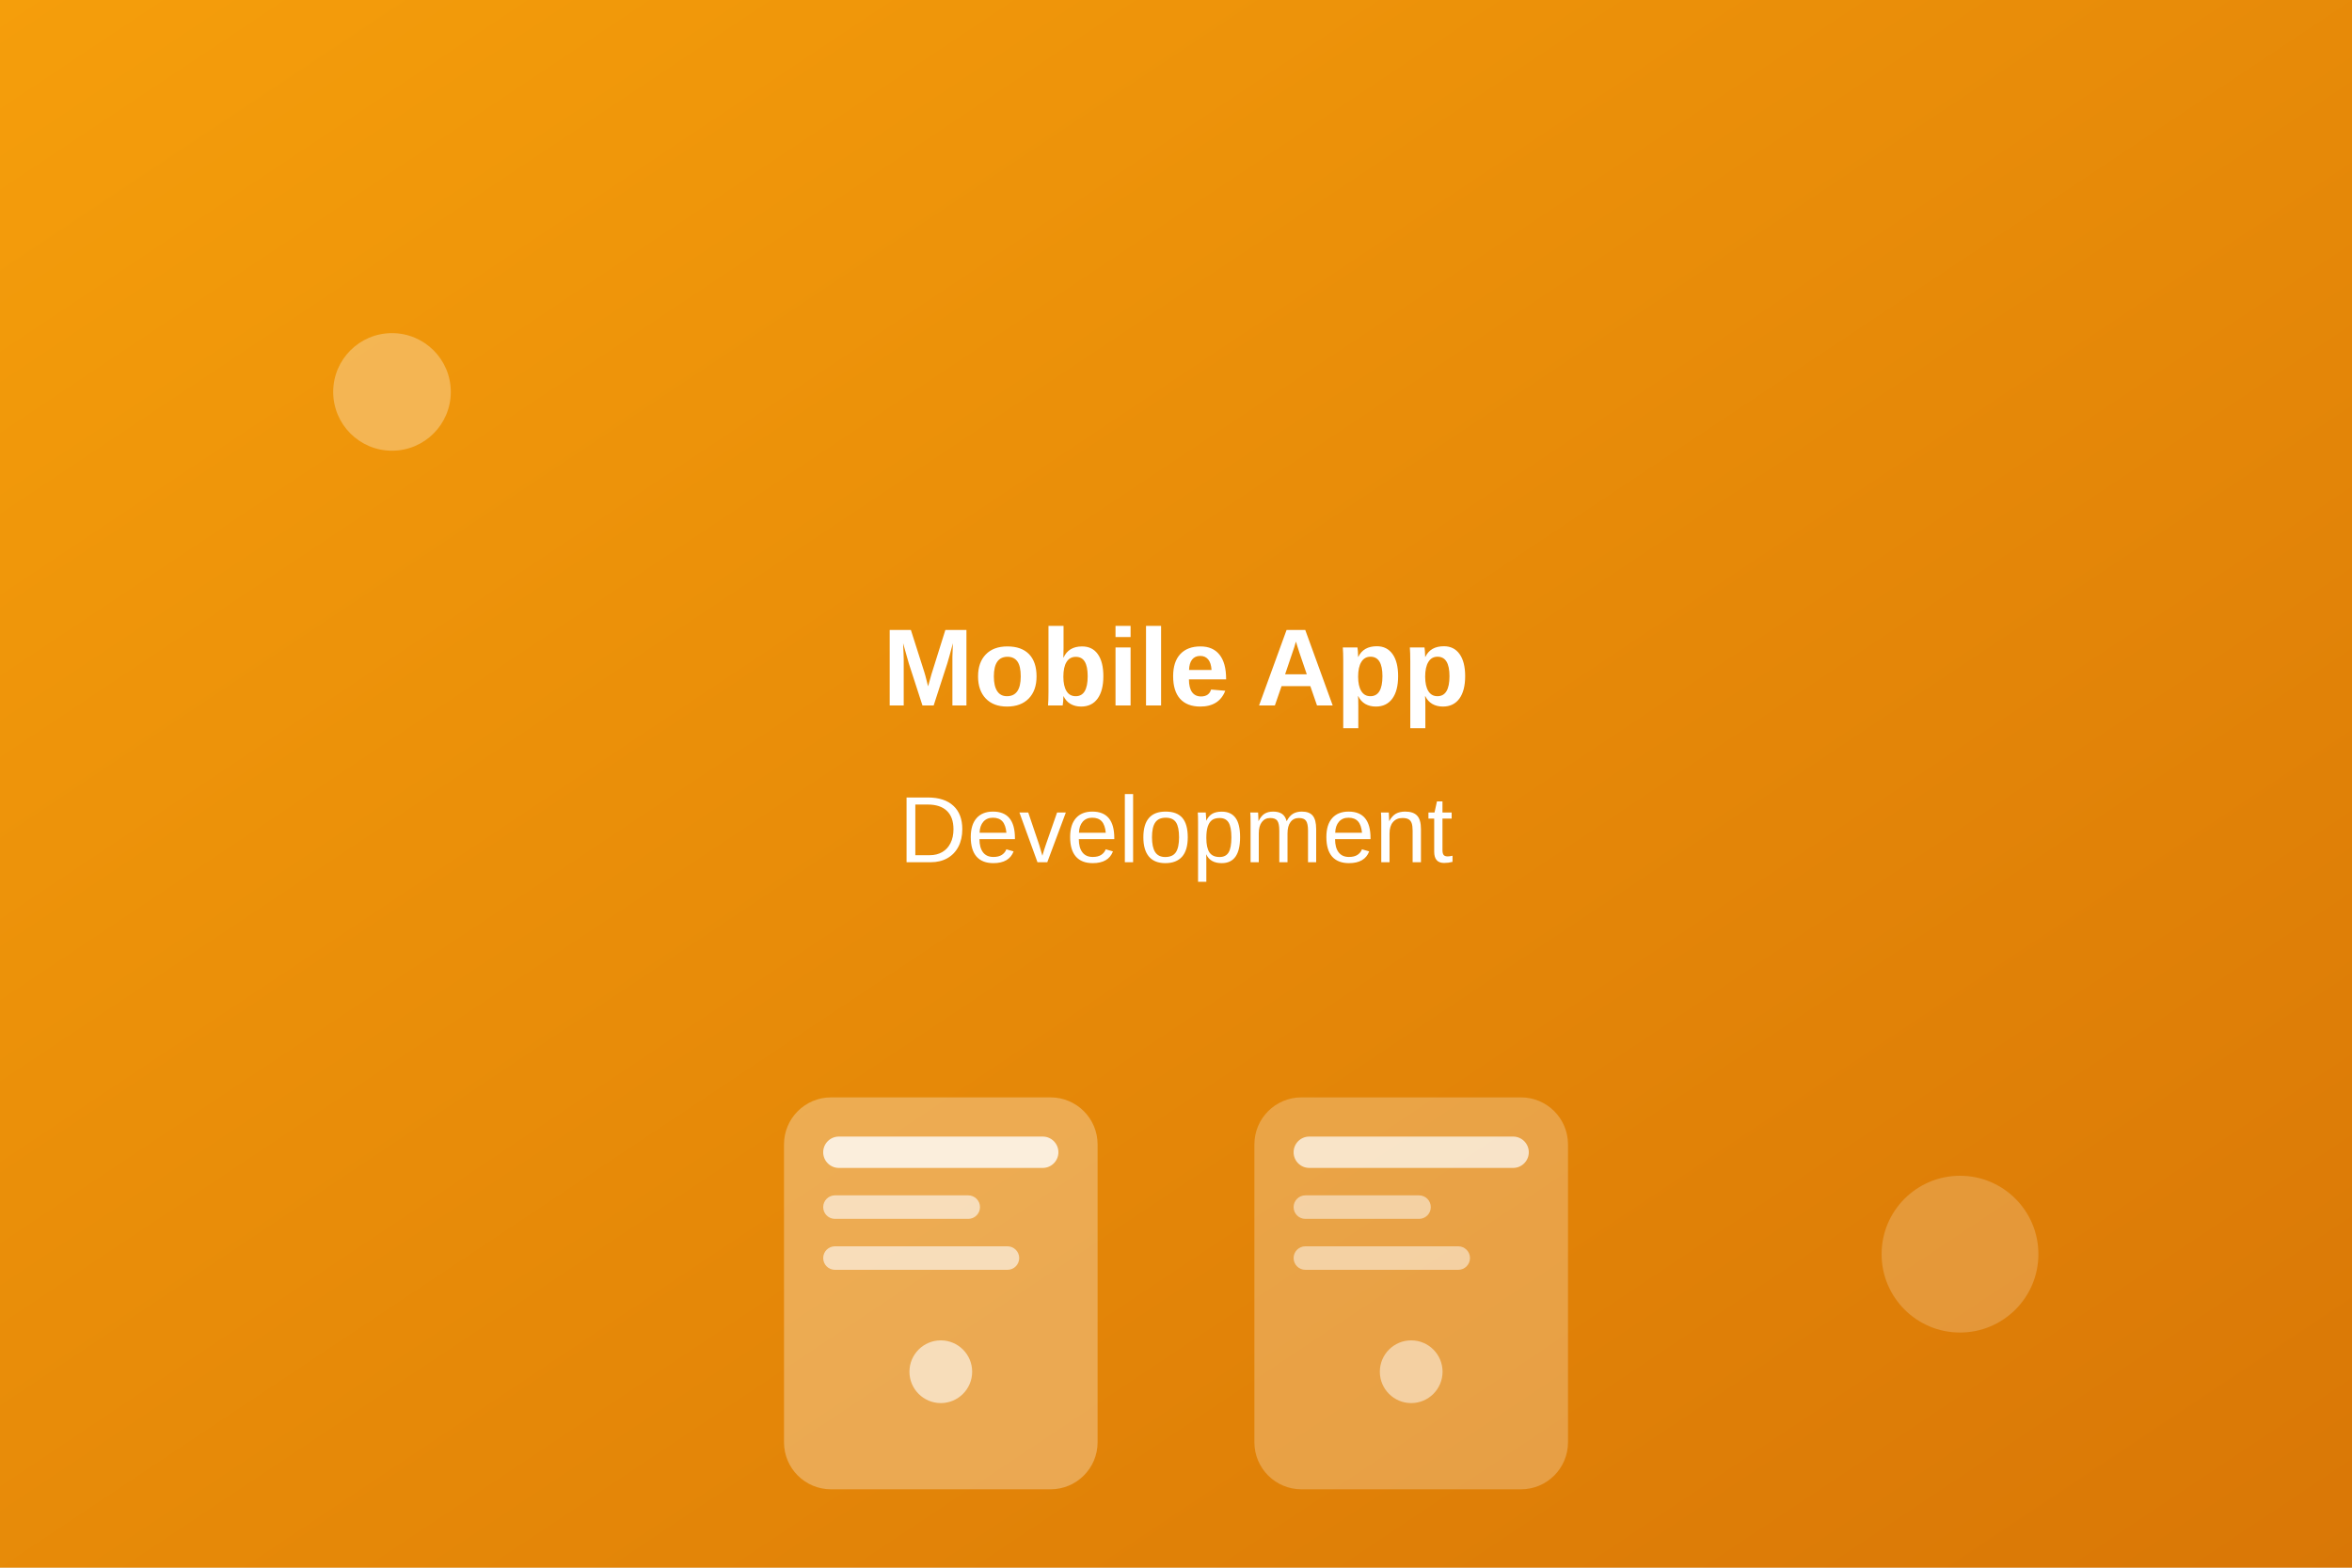
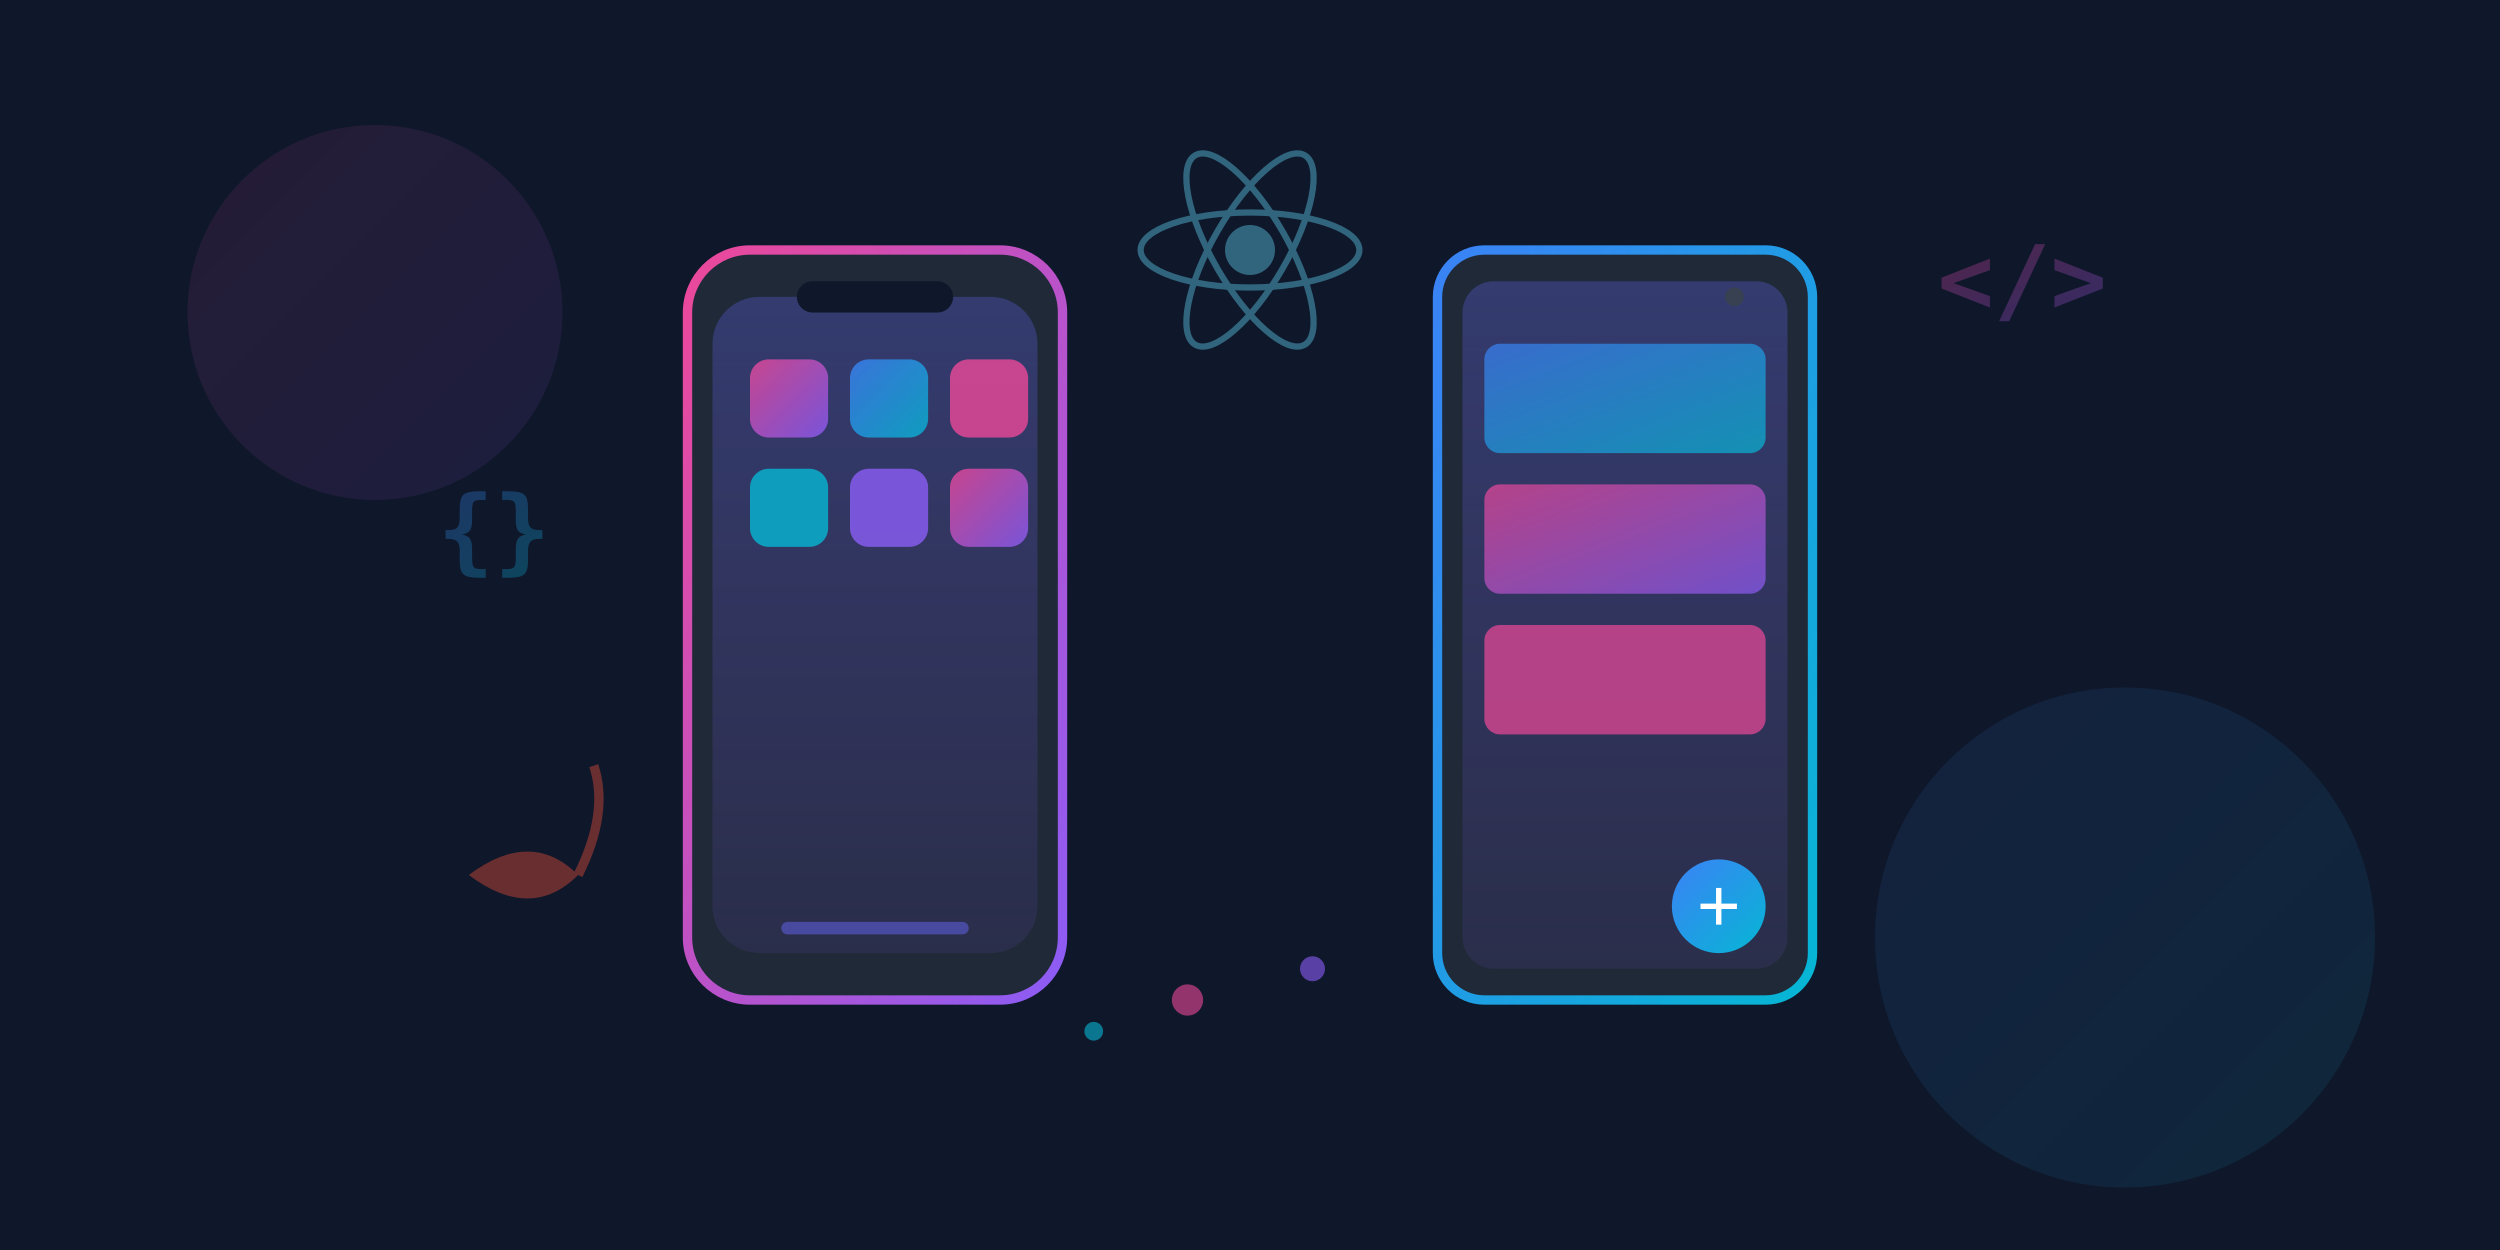
- <svg xmlns="http://www.w3.org/2000/svg" width="600" height="400" viewBox="0 0 600 400">
+ <svg xmlns="http://www.w3.org/2000/svg" viewBox="0 0 800 400">
  <defs>
-     <linearGradient id="grad3" x1="0%" y1="0%" x2="100%" y2="100%">
-       <stop offset="0%" style="stop-color:#F59E0B;stop-opacity:1" />
-       <stop offset="100%" style="stop-color:#D97706;stop-opacity:1" />
+     <linearGradient id="mobileGrad1" x1="0%" y1="0%" x2="100%" y2="100%">
+       <stop offset="0%" style="stop-color:#ec4899;stop-opacity:1" />
+       <stop offset="100%" style="stop-color:#8b5cf6;stop-opacity:1" />
+     </linearGradient>
+     <linearGradient id="mobileGrad2" x1="0%" y1="0%" x2="100%" y2="100%">
+       <stop offset="0%" style="stop-color:#3b82f6;stop-opacity:1" />
+       <stop offset="100%" style="stop-color:#06b6d4;stop-opacity:1" />
+     </linearGradient>
+     <linearGradient id="screenGlow" x1="0%" y1="0%" x2="0%" y2="100%">
+       <stop offset="0%" style="stop-color:#6366f1;stop-opacity:0.3" />
+       <stop offset="100%" style="stop-color:#8b5cf6;stop-opacity:0.1" />
    </linearGradient>
  </defs>
-   <rect width="600" height="400" fill="url(#grad3)" />
-   <text x="300" y="180" font-family="Arial, sans-serif" font-size="28" font-weight="bold" fill="white" text-anchor="middle">Mobile App</text>
-   <text x="300" y="220" font-family="Arial, sans-serif" font-size="24" fill="white" text-anchor="middle">Development</text>
-   <rect x="200" y="280" width="80" height="100" rx="12" fill="white" opacity="0.3" />
-   <rect x="210" y="290" width="60" height="8" rx="4" fill="white" opacity="0.8" />
-   <rect x="210" y="305" width="40" height="6" rx="3" fill="white" opacity="0.6" />
-   <rect x="210" y="318" width="50" height="6" rx="3" fill="white" opacity="0.6" />
-   <circle cx="240" cy="350" r="8" fill="white" opacity="0.6" />
-   <rect x="320" y="280" width="80" height="100" rx="12" fill="white" opacity="0.25" />
-   <rect x="330" y="290" width="60" height="8" rx="4" fill="white" opacity="0.7" />
-   <rect x="330" y="305" width="35" height="6" rx="3" fill="white" opacity="0.5" />
-   <rect x="330" y="318" width="45" height="6" rx="3" fill="white" opacity="0.5" />
-   <circle cx="360" cy="350" r="8" fill="white" opacity="0.5" />
-   <circle cx="100" cy="100" r="15" fill="white" opacity="0.3" />
-   <circle cx="500" cy="320" r="20" fill="white" opacity="0.2" />
+   <rect width="800" height="400" fill="#0f172a" />
+   <circle cx="120" cy="100" r="60" fill="url(#mobileGrad1)" opacity="0.1" />
+   <circle cx="680" cy="300" r="80" fill="url(#mobileGrad2)" opacity="0.1" />
+   <g transform="translate(280, 200)">
+     <rect x="-60" y="-120" width="120" height="240" rx="20" fill="#1f2937" stroke="url(#mobileGrad1)" stroke-width="3" />
+     <rect x="-52" y="-105" width="104" height="210" rx="15" fill="url(#screenGlow)" />
+     <rect x="-25" y="-110" width="50" height="10" rx="5" fill="#0f172a" />
+     <rect x="-40" y="-85" width="25" height="25" rx="6" fill="url(#mobileGrad1)" opacity="0.8" />
+     <rect x="-8" y="-85" width="25" height="25" rx="6" fill="url(#mobileGrad2)" opacity="0.8" />
+     <rect x="24" y="-85" width="25" height="25" rx="6" fill="#ec4899" opacity="0.8" />
+     <rect x="-40" y="-50" width="25" height="25" rx="6" fill="#06b6d4" opacity="0.8" />
+     <rect x="-8" y="-50" width="25" height="25" rx="6" fill="#8b5cf6" opacity="0.8" />
+     <rect x="24" y="-50" width="25" height="25" rx="6" fill="url(#mobileGrad1)" opacity="0.8" />
+     <rect x="-30" y="95" width="60" height="4" rx="2" fill="#6366f1" opacity="0.5" />
+   </g>
+   <g transform="translate(520, 200)">
+     <rect x="-60" y="-120" width="120" height="240" rx="15" fill="#1f2937" stroke="url(#mobileGrad2)" stroke-width="3" />
+     <rect x="-52" y="-110" width="104" height="220" rx="10" fill="url(#screenGlow)" />
+     <circle cx="35" cy="-105" r="3" fill="#374151" />
+     <rect x="-45" y="-90" width="90" height="35" rx="5" fill="url(#mobileGrad2)" opacity="0.7" />
+     <rect x="-45" y="-45" width="90" height="35" rx="5" fill="url(#mobileGrad1)" opacity="0.7" />
+     <rect x="-45" y="0" width="90" height="35" rx="5" fill="#ec4899" opacity="0.7" />
+     <circle cx="30" cy="90" r="15" fill="url(#mobileGrad2)" />
+     <text x="30" y="98" font-family="Arial" font-size="24" fill="#fff" text-anchor="middle">+</text>
+   </g>
+   <g transform="translate(400, 80)" opacity="0.4">
+     <circle cx="0" cy="0" r="8" fill="#61dafb" />
+     <ellipse cx="0" cy="0" rx="35" ry="12" fill="none" stroke="#61dafb" stroke-width="2" />
+     <ellipse cx="0" cy="0" rx="35" ry="12" fill="none" stroke="#61dafb" stroke-width="2" transform="rotate(60)" />
+     <ellipse cx="0" cy="0" rx="35" ry="12" fill="none" stroke="#61dafb" stroke-width="2" transform="rotate(120)" />
+   </g>
+   <g transform="translate(150, 280)" opacity="0.4">
+     <path d="M 0 0 Q 20 -15 35 0 Q 20 15 0 0" fill="#f05138" />
+     <path d="M 35 0 Q 45 -20 40 -35" stroke="#f05138" stroke-width="3" fill="none" />
+   </g>
+   <text x="620" y="100" font-family="monospace" font-size="30" font-weight="bold" fill="url(#mobileGrad1)" opacity="0.3">&lt;/&gt;</text>
+   <text x="140" y="180" font-family="monospace" font-size="30" font-weight="bold" fill="url(#mobileGrad2)" opacity="0.3">{}</text>
+   <circle cx="380" cy="320" r="5" fill="#ec4899" opacity="0.6" />
+   <circle cx="420" cy="310" r="4" fill="#8b5cf6" opacity="0.6" />
+   <circle cx="350" cy="330" r="3" fill="#06b6d4" opacity="0.6" />
</svg>
